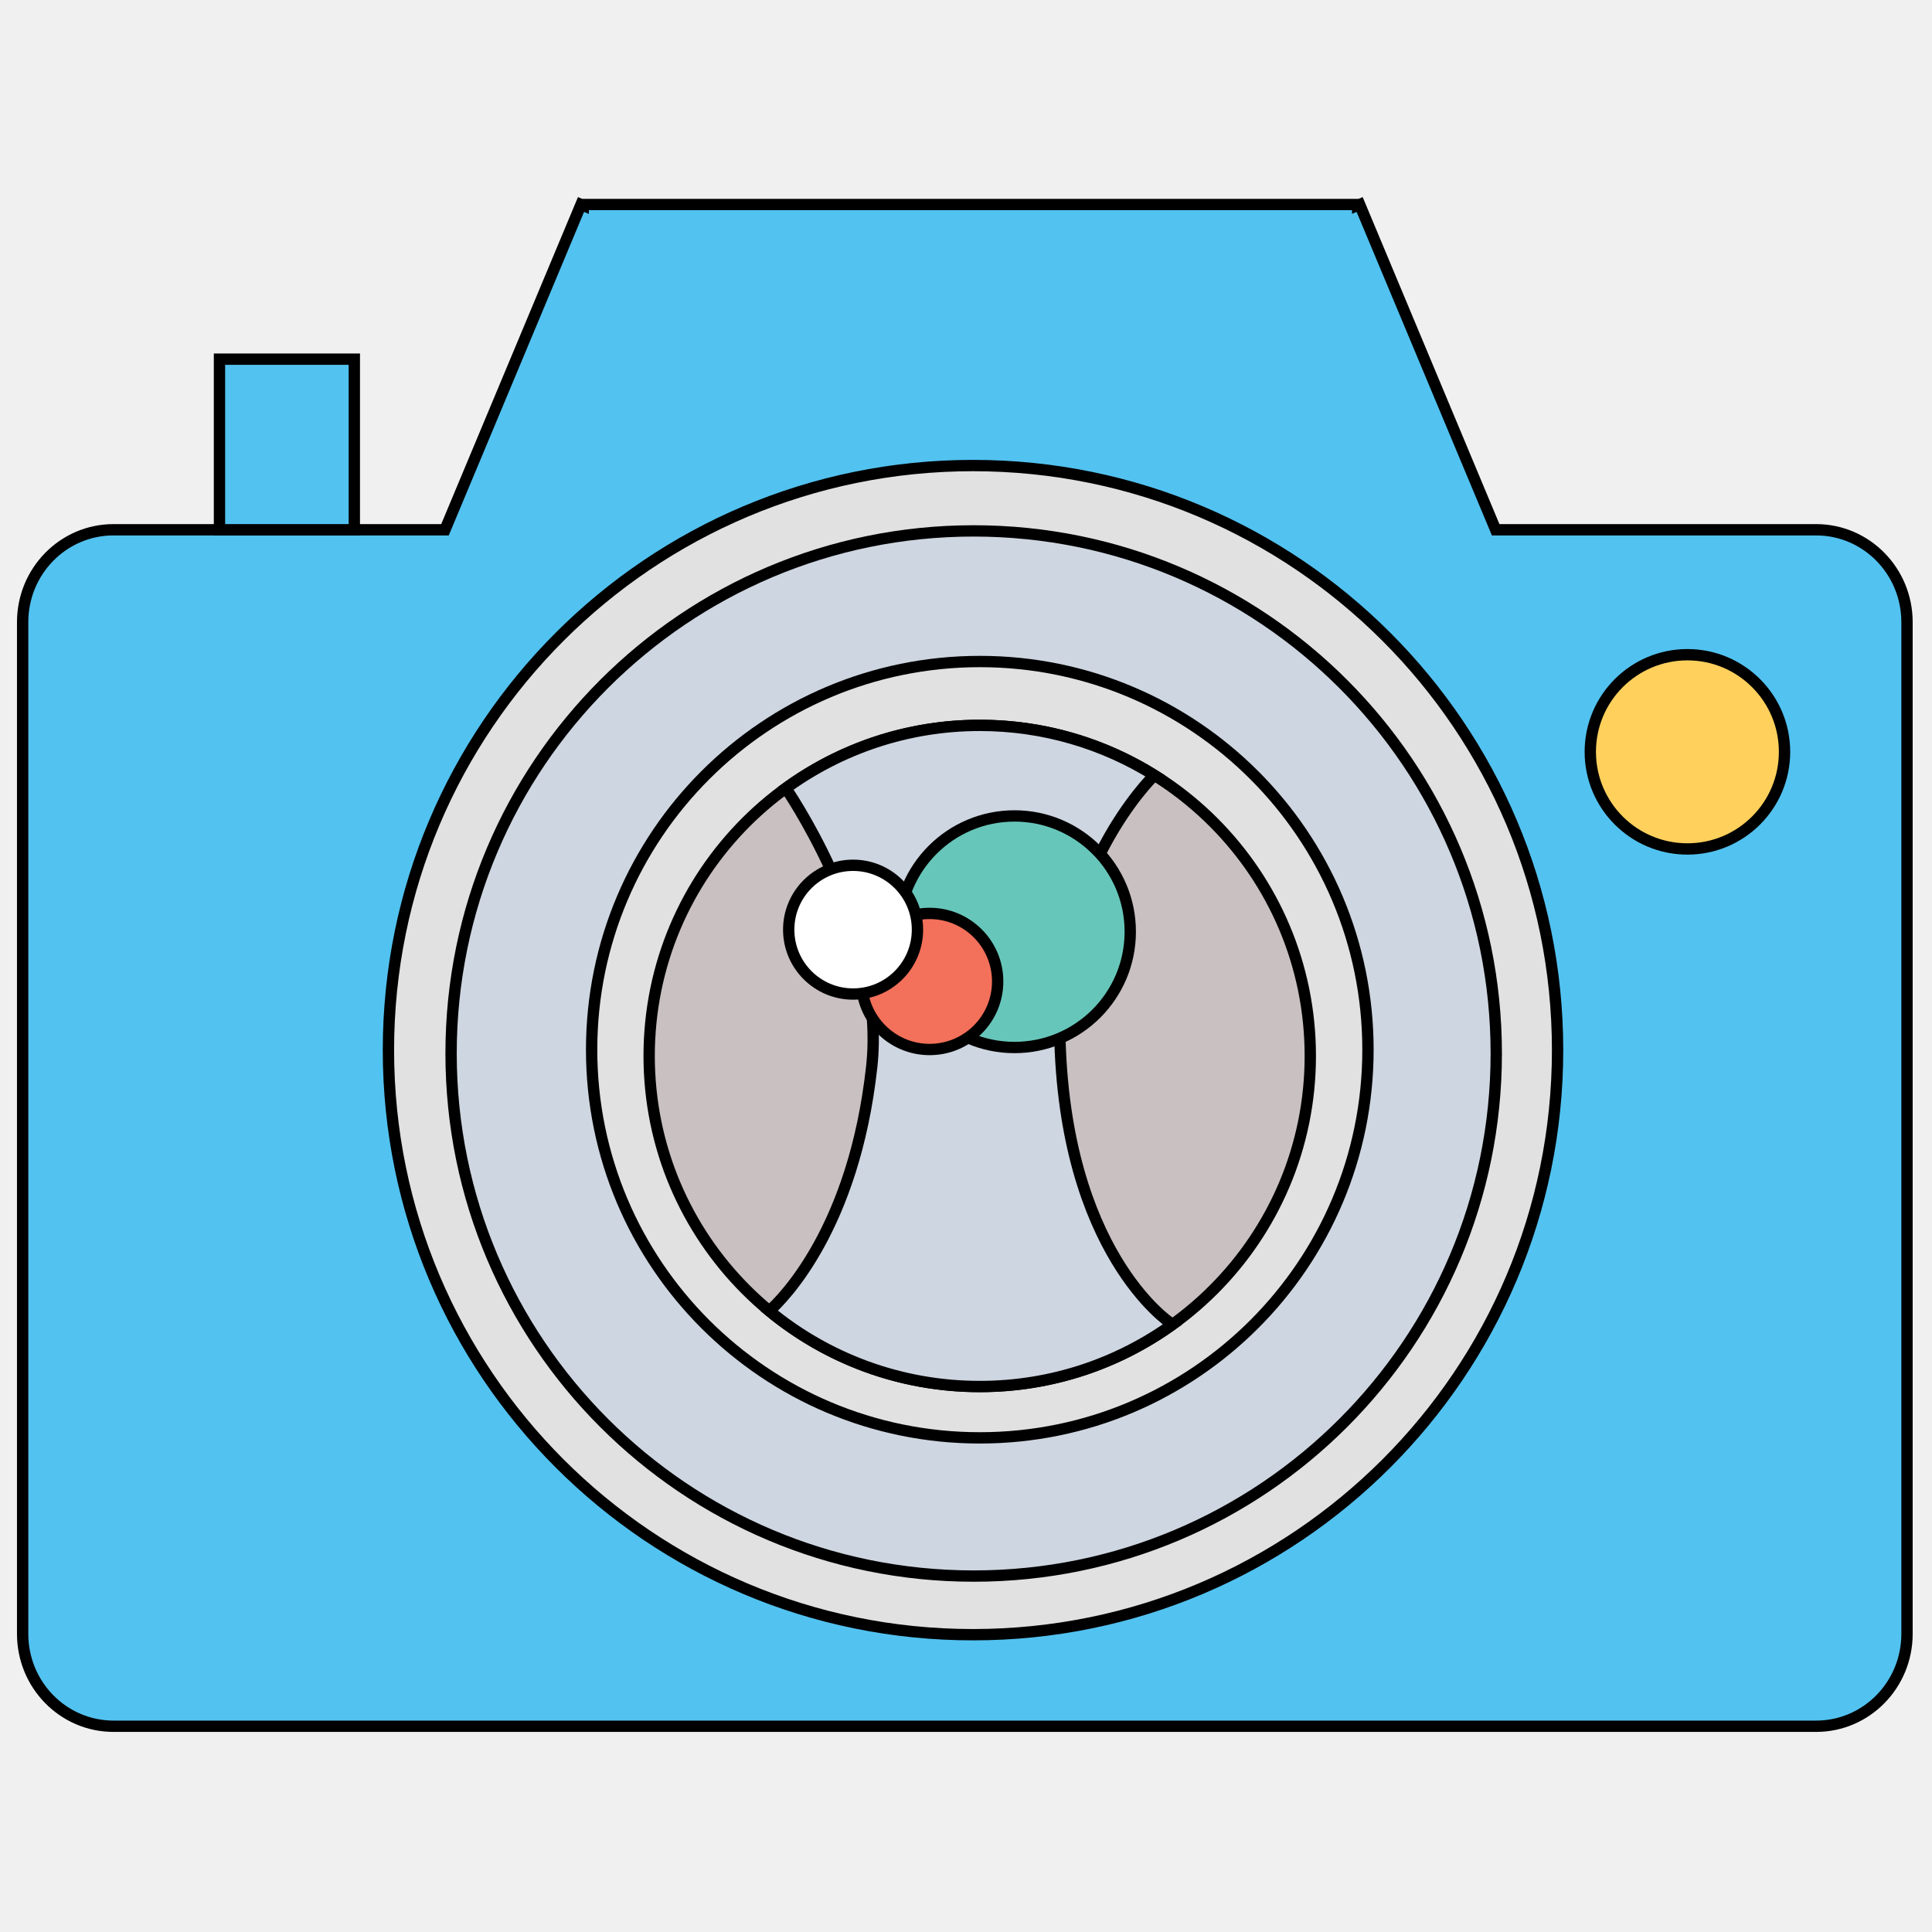
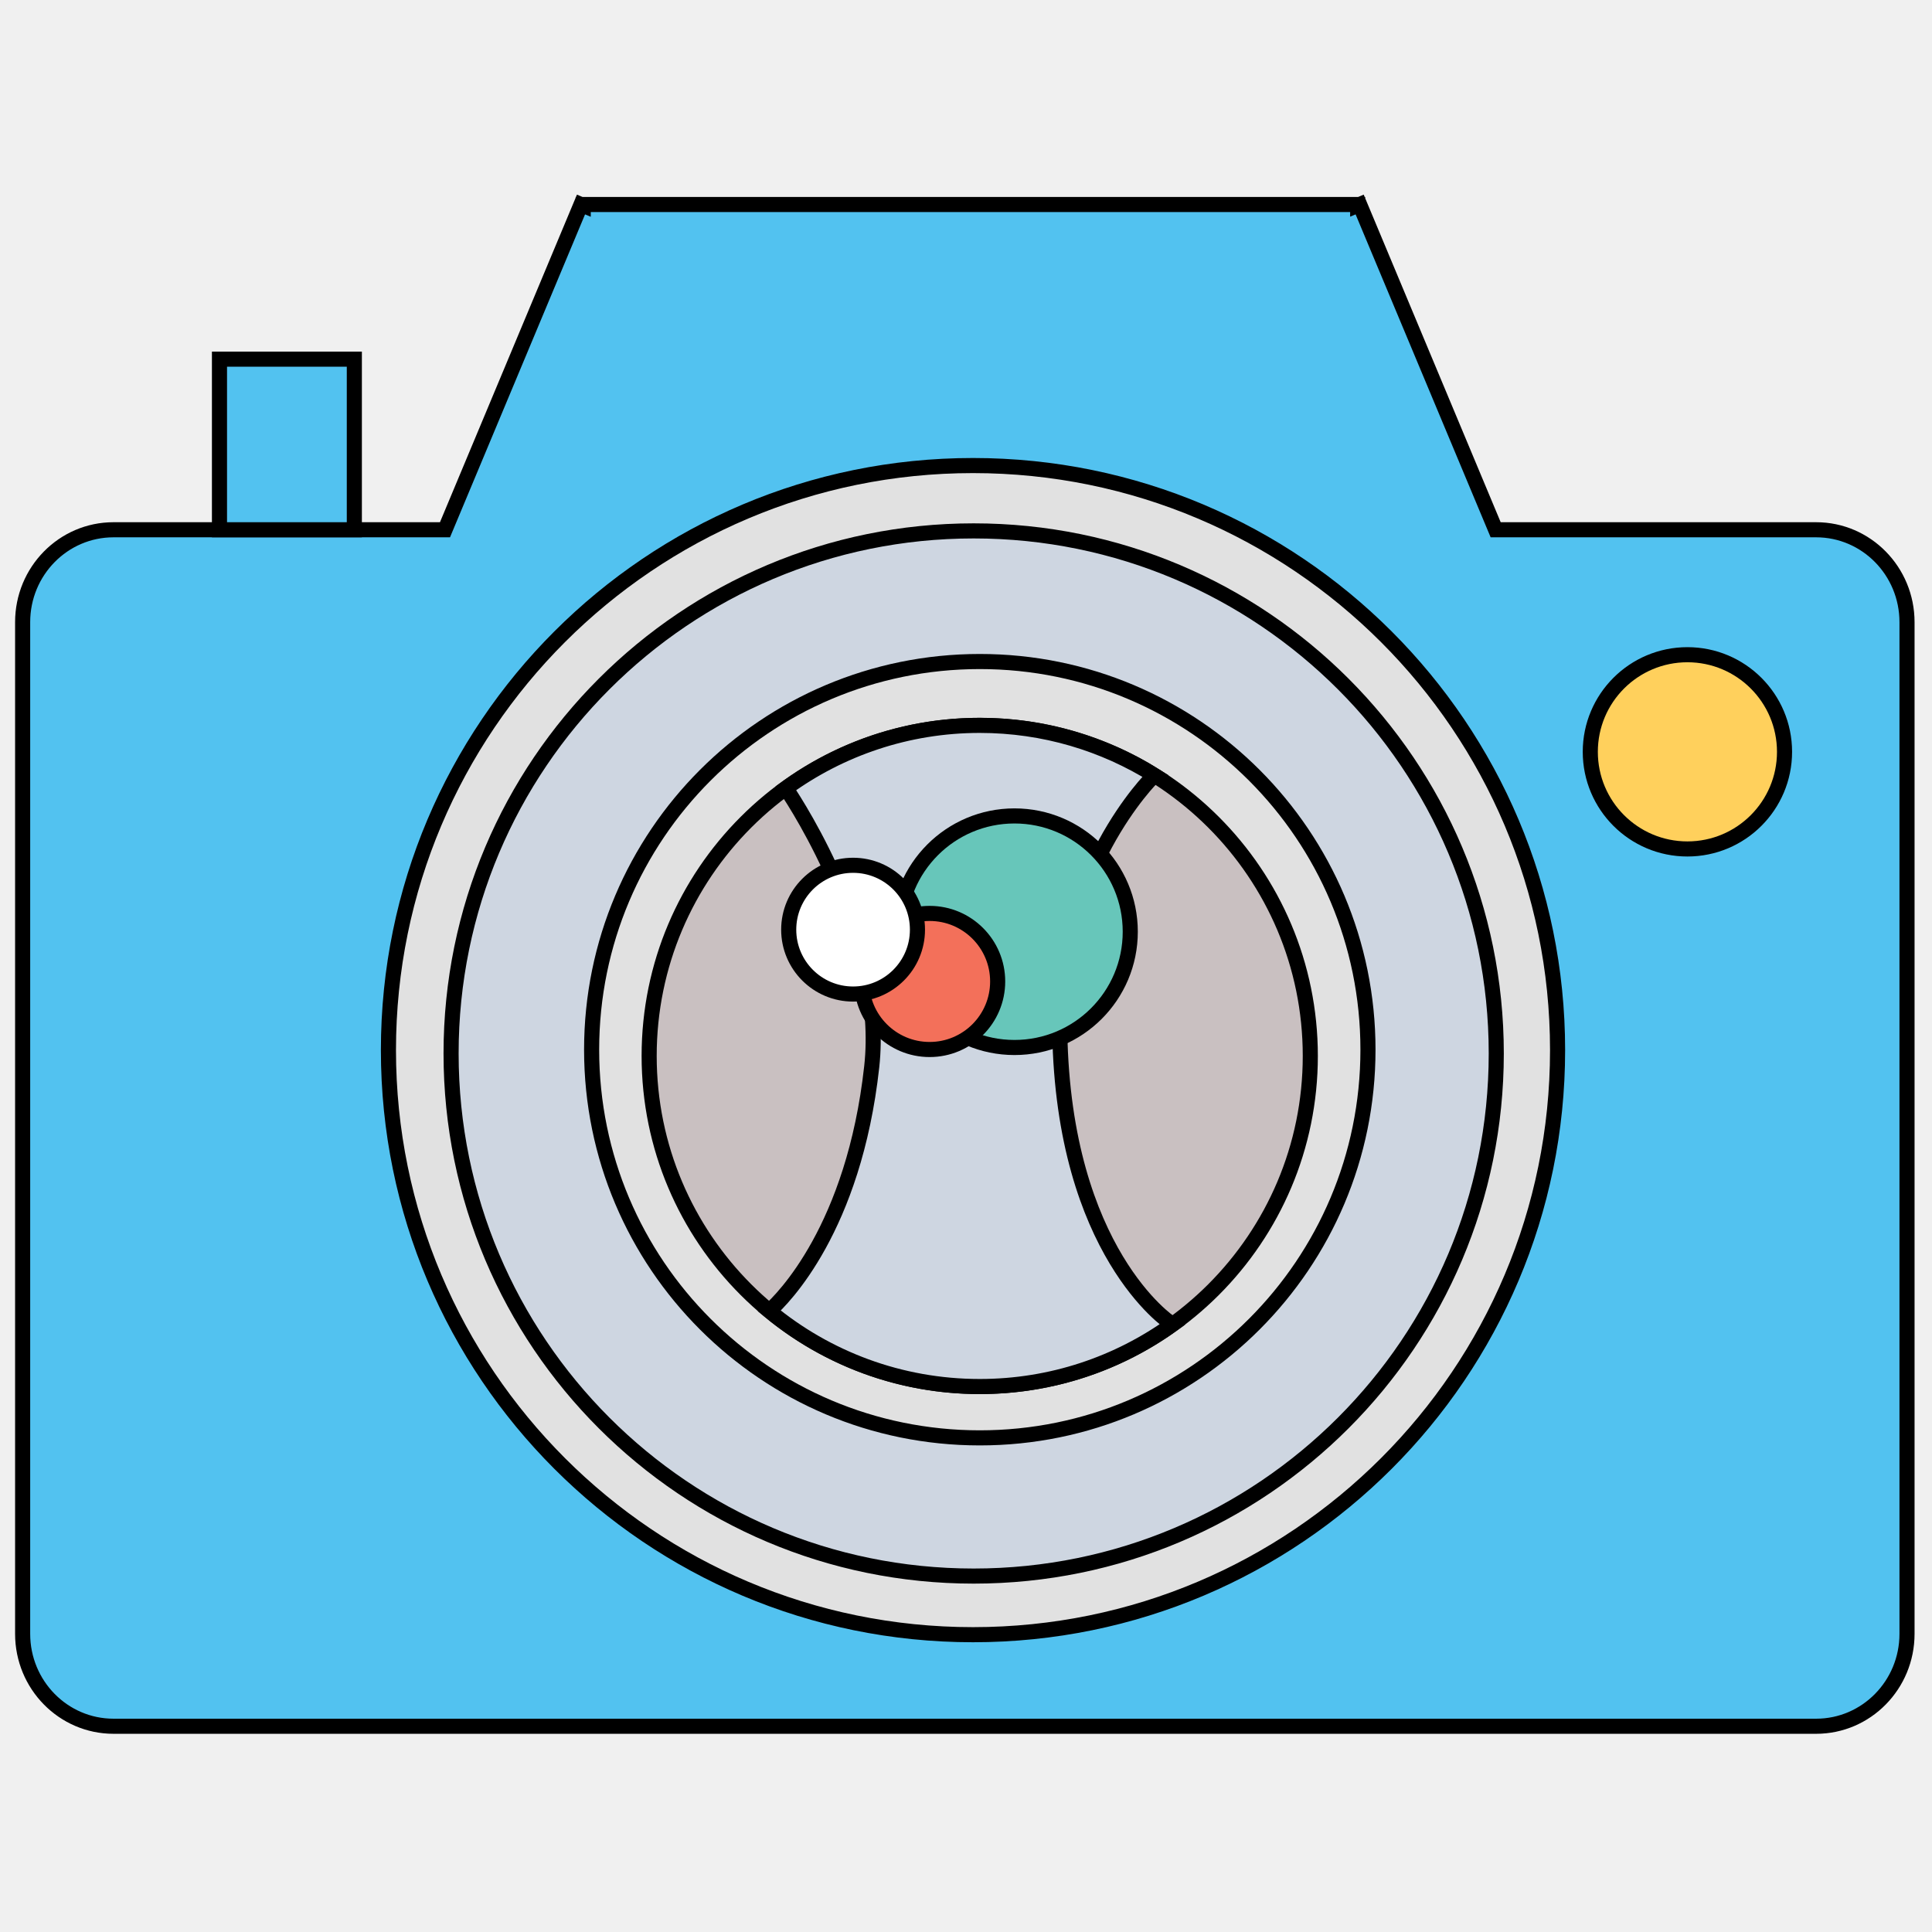
- <svg xmlns="http://www.w3.org/2000/svg" version="1.1" x="0px" y="0px" width="256px" height="256px" viewBox="-2.25 -26.116 256 256" enable-background="new -2.25 -26.116 256 256" xml:space="preserve">
+ <svg xmlns="http://www.w3.org/2000/svg" version="1.1" x="0px" y="0px" width="256px" height="256px" viewBox="-2 -25.789 256 256" enable-background="new -2 -25.789 256 256" xml:space="preserve">
  <defs>
</defs>
-   <path fill="#52C2F0" stroke="#000000" stroke-width="1.5" stroke-miterlimit="10" d="M238.399,44.081h-42.466L177.911,0.982  l-0.26,0.109V0.982H75.029v0.123l-0.293-0.123L56.713,44.081H12.789c-6.648,0-12.039,5.481-12.039,12.242v134.057  c0,6.761,5.39,12.242,12.039,12.242h225.611c6.648,0,12.039-5.481,12.039-12.242V56.322  C250.438,49.562,245.048,44.081,238.399,44.081z" />
-   <circle fill="#FFD05C" stroke="#000000" stroke-width="1.5" stroke-miterlimit="10" cx="221.341" cy="73.506" r="12.869" />
-   <rect x="26.832" y="21.474" fill="#52C2F0" stroke="#000000" stroke-width="1.5" stroke-miterlimit="10" width="17.869" height="22.606" />
-   <circle fill="#E1E1E1" stroke="#000000" stroke-width="1.5" stroke-miterlimit="10" cx="126.678" cy="113.031" r="77.459" />
-   <circle fill="#CED6E1" stroke="#000000" stroke-width="1.5" stroke-miterlimit="10" cx="126.767" cy="113.476" r="69.246" />
-   <circle fill="#E1E1E1" stroke="#000000" stroke-width="1.5" stroke-miterlimit="10" cx="127.578" cy="112.974" r="51.435" />
-   <circle fill="#C9C0C1" stroke="#000000" stroke-width="1.5" stroke-miterlimit="10" cx="127.569" cy="113.802" r="43.803" />
-   <path fill="#CED6E1" stroke="#000000" stroke-width="1.5" stroke-miterlimit="10" d="M152.791,149.148  c0,0-14.123-9.334-14.615-38.486c-0.361-21.413,12.31-33.82,12.31-33.82l0.282-0.191c-6.728-4.21-14.676-6.652-23.197-6.652  c-9.599,0-18.469,3.095-25.687,8.331c1.701,2.531,13.197,20.339,11.375,36.895c-2.359,21.435-11.788,30.776-13.567,32.365  c7.574,6.256,17.287,10.016,27.879,10.016c9.533,0,18.348-3.056,25.539-8.228L152.791,149.148z" />
-   <circle fill="#67C6BA" stroke="#000000" stroke-width="1.5" stroke-miterlimit="10" cx="132.174" cy="97.341" r="15.342" />
-   <circle fill="#F3705A" stroke="#000000" stroke-width="1.5" stroke-miterlimit="10" cx="120.93" cy="103.933" r="9.016" />
-   <circle fill="#FFFFFF" stroke="#000000" stroke-width="1.5" stroke-miterlimit="10" cx="110.788" cy="97.069" r="8.53" />
+   <path fill="#52C2F0" stroke="#000000" stroke-width="2" stroke-miterlimit="10" d="M238.649,44.408h-42.466L178.161,1.309  l-0.26,0.109V1.309H75.279v0.123l-0.293-0.123L56.963,44.408H13.039C6.39,44.408,1,49.889,1,56.649v134.057  c0,6.761,5.39,12.242,12.039,12.242h225.611c6.648,0,12.039-5.481,12.039-12.242V56.649  C250.688,49.889,245.298,44.408,238.649,44.408z" />
+   <circle fill="#FFD05C" stroke="#000000" stroke-width="2" stroke-miterlimit="10" cx="221.591" cy="73.833" r="12.869" />
+   <rect x="27.082" y="21.801" fill="#52C2F0" stroke="#000000" stroke-width="2" stroke-miterlimit="10" width="17.869" height="22.606" />
+   <circle fill="#E1E1E1" stroke="#000000" stroke-width="2" stroke-miterlimit="10" cx="126.928" cy="113.358" r="77.459" />
+   <circle fill="#CED6E1" stroke="#000000" stroke-width="2" stroke-miterlimit="10" cx="127.017" cy="113.803" r="69.246" />
+   <circle fill="#E1E1E1" stroke="#000000" stroke-width="2" stroke-miterlimit="10" cx="127.828" cy="113.301" r="51.435" />
+   <circle fill="#C9C0C1" stroke="#000000" stroke-width="2" stroke-miterlimit="10" cx="127.819" cy="114.129" r="43.803" />
+   <path fill="#CED6E1" stroke="#000000" stroke-width="2" stroke-miterlimit="10" d="M153.041,149.476c0,0-14.123-9.334-14.615-38.486  c-0.361-21.413,12.31-33.82,12.31-33.82l0.282-0.191c-6.728-4.21-14.676-6.652-23.197-6.652c-9.599,0-18.469,3.095-25.687,8.331  c1.701,2.531,13.197,20.339,11.375,36.895c-2.359,21.435-11.788,30.776-13.567,32.365c7.574,6.256,17.287,10.016,27.879,10.016  c9.533,0,18.348-3.056,25.539-8.228L153.041,149.476z" />
+   <circle fill="#67C6BA" stroke="#000000" stroke-width="2" stroke-miterlimit="10" cx="132.424" cy="97.668" r="15.342" />
+   <circle fill="#F3705A" stroke="#000000" stroke-width="2" stroke-miterlimit="10" cx="121.18" cy="104.26" r="9.016" />
+   <circle fill="#FFFFFF" stroke="#000000" stroke-width="2" stroke-miterlimit="10" cx="111.038" cy="97.396" r="8.53" />
</svg>
